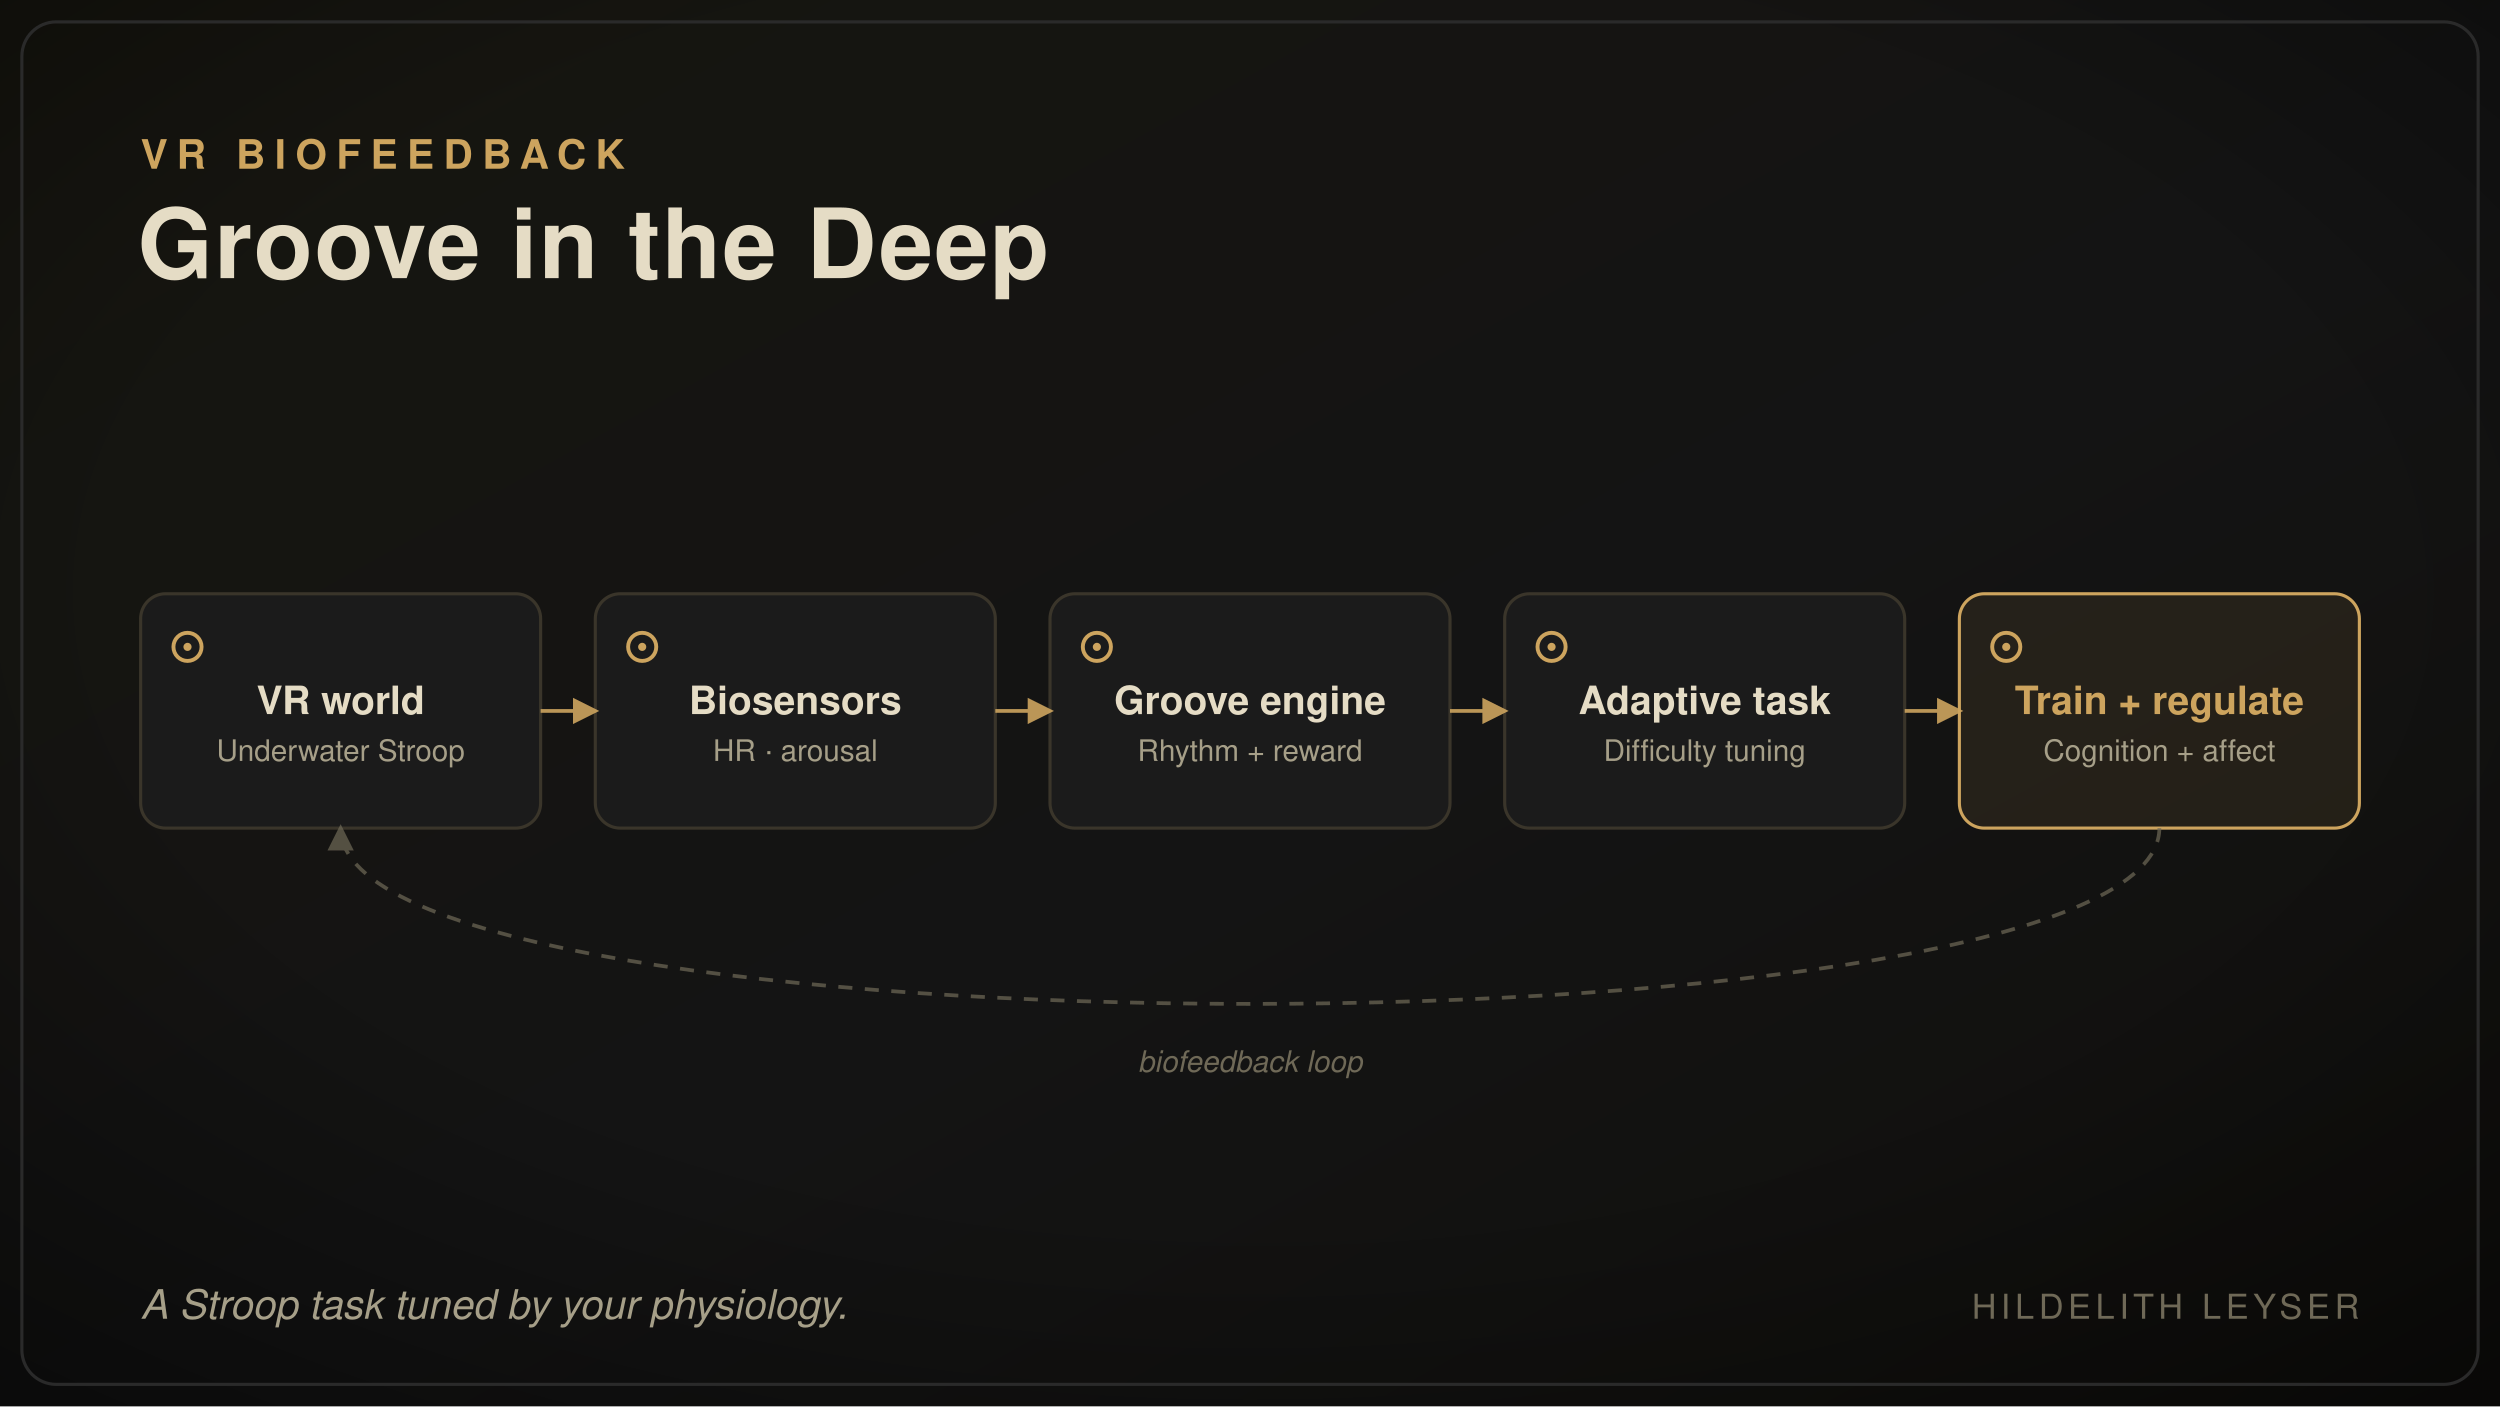
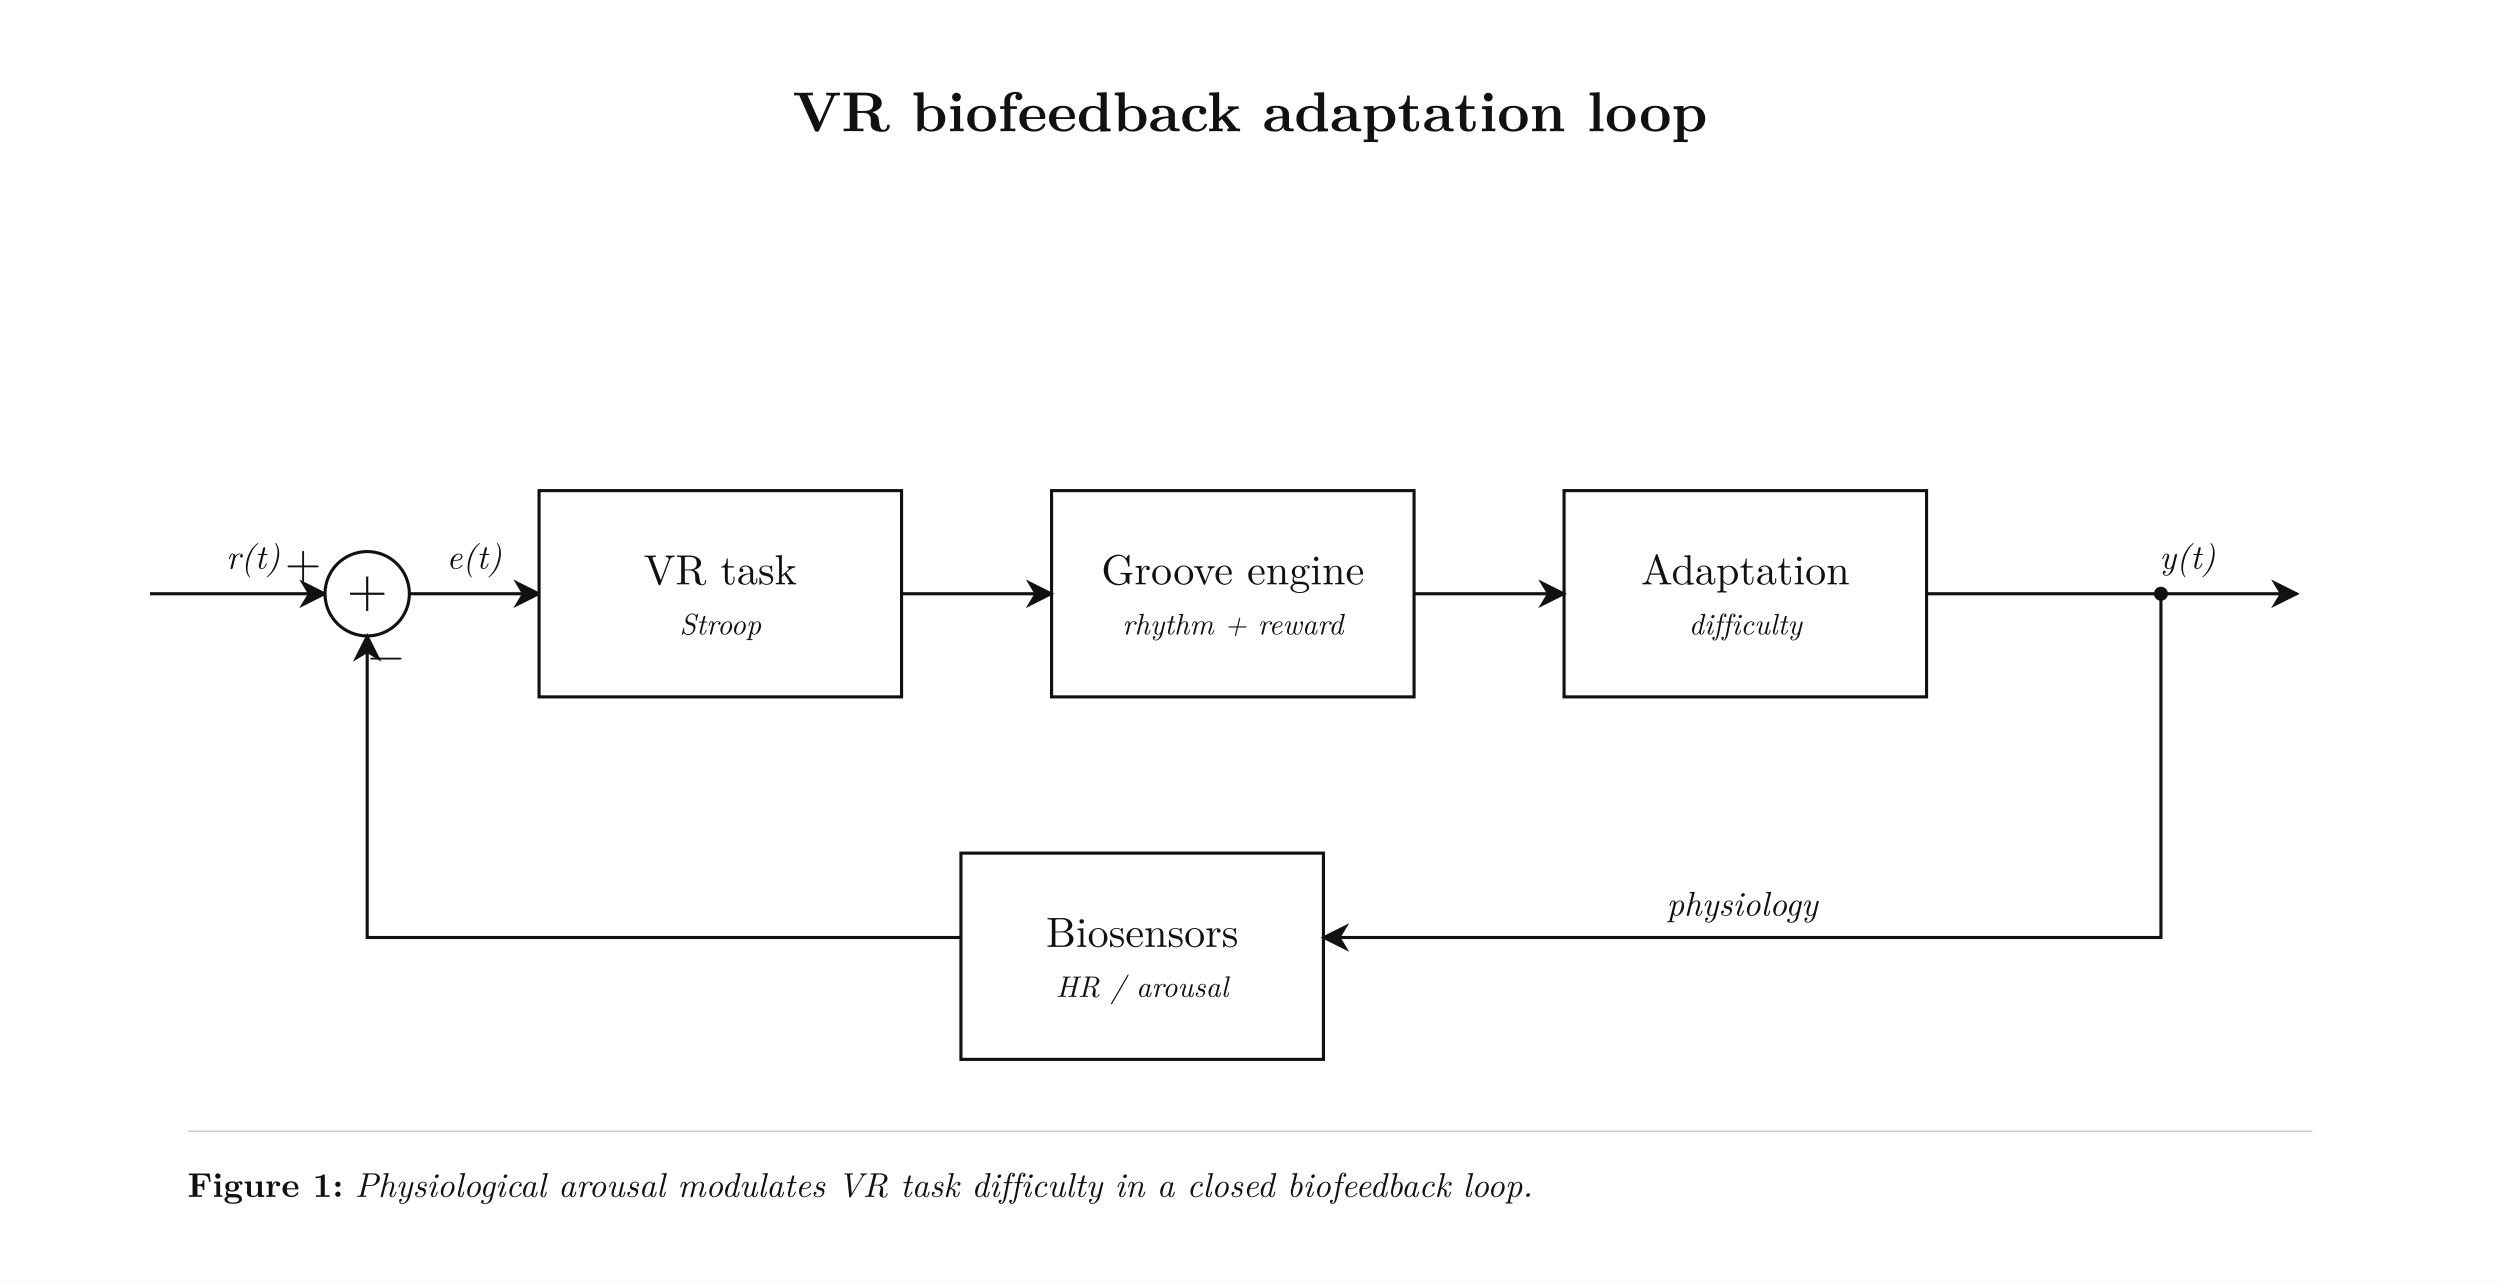
- <svg xmlns="http://www.w3.org/2000/svg" viewBox="0 0 1600 900" font-family="Verdana, 'Segoe UI', Helvetica, Arial, sans-serif">
+ <svg xmlns="http://www.w3.org/2000/svg" viewBox="0 0 1600 820" font-family="'Latin Modern Roman','CMU Serif',Georgia,'Times New Roman',serif">
  <defs>
-     <linearGradient id="bg" x1="0" y1="0" x2="1" y2="1">
-       <stop offset="0" stop-color="#16150f" />
-       <stop offset="0.55" stop-color="#141414" />
-       <stop offset="1" stop-color="#100f0c" />
-     </linearGradient>
-     <linearGradient id="goldg" x1="0" y1="0" x2="1" y2="1">
-       <stop offset="0" stop-color="#E7C988" />
-       <stop offset="1" stop-color="#B6863F" />
-     </linearGradient>
-     <radialGradient id="vig" cx="0.5" cy="0.42" r="0.75">
-       <stop offset="0.6" stop-color="#000000" stop-opacity="0" />
-       <stop offset="1" stop-color="#000000" stop-opacity="0.45" />
-     </radialGradient>
-     <marker id="arrow" viewBox="0 0 10 10" refX="8.5" refY="5" markerWidth="7" markerHeight="7" orient="auto-start-reverse">
-       <path d="M0,0 L10,5 L0,10 z" fill="#CDA45E" />
-     </marker>
-     <marker id="arrowf" viewBox="0 0 10 10" refX="8.5" refY="5" markerWidth="7" markerHeight="7" orient="auto-start-reverse">
-       <path d="M0,0 L10,5 L0,10 z" fill="#6f6957" />
+     <marker id="ah" viewBox="0 0 12 12" refX="10" refY="6" markerWidth="11" markerHeight="11" orient="auto-start-reverse">
+       <path d="M1,1 L11,6 L1,11 L4,6 z" fill="#111111" />
    </marker>
  </defs>
-   <rect width="1600" height="900" fill="url(#bg)" />
-   <rect width="1600" height="900" fill="url(#vig)" />
-   <rect x="14" y="14" width="1572" height="872" rx="22" fill="none" stroke="#2a2a2a" stroke-width="2" />
-   <text x="90" y="108" fill="#CDA45E" font-size="26" letter-spacing="6" font-weight="bold">VR BIOFEEDBACK</text>
-   <text x="88" y="178" fill="#E5DCC5" font-size="62" letter-spacing="1" font-weight="bold">Groove in the Deep</text>
-   <g>
-     <rect x="90" y="380" width="256" height="150" rx="16" fill="#1b1b1b" stroke="#3a352a" stroke-width="2" />
-     <circle cx="120" cy="414" r="9" fill="none" stroke="#CDA45E" stroke-width="2.5" />
-     <circle cx="120" cy="414" r="2.6" fill="#CDA45E" />
-     <text x="218" y="457" fill="#E5DCC5" font-size="25" font-weight="bold" text-anchor="middle">VR world</text>
-     <text x="218" y="487" fill="#A69F88" font-size="19" text-anchor="middle">Underwater Stroop</text>
-   </g>
-   <g>
-     <rect x="381" y="380" width="256" height="150" rx="16" fill="#1b1b1b" stroke="#3a352a" stroke-width="2" />
-     <circle cx="411" cy="414" r="9" fill="none" stroke="#CDA45E" stroke-width="2.5" />
-     <circle cx="411" cy="414" r="2.6" fill="#CDA45E" />
-     <text x="509" y="457" fill="#E5DCC5" font-size="25" font-weight="bold" text-anchor="middle">Biosensors</text>
-     <text x="509" y="487" fill="#A69F88" font-size="19" text-anchor="middle">HR · arousal</text>
-   </g>
-   <g>
-     <rect x="672" y="380" width="256" height="150" rx="16" fill="#1b1b1b" stroke="#3a352a" stroke-width="2" />
-     <circle cx="702" cy="414" r="9" fill="none" stroke="#CDA45E" stroke-width="2.5" />
-     <circle cx="702" cy="414" r="2.6" fill="#CDA45E" />
-     <text x="800" y="457" fill="#E5DCC5" font-size="25" font-weight="bold" text-anchor="middle">Groove engine</text>
-     <text x="800" y="487" fill="#A69F88" font-size="19" text-anchor="middle">Rhythm + reward</text>
-   </g>
-   <g>
-     <rect x="963" y="380" width="256" height="150" rx="16" fill="#1b1b1b" stroke="#3a352a" stroke-width="2" />
-     <circle cx="993" cy="414" r="9" fill="none" stroke="#CDA45E" stroke-width="2.5" />
-     <circle cx="993" cy="414" r="2.6" fill="#CDA45E" />
-     <text x="1091" y="457" fill="#E5DCC5" font-size="25" font-weight="bold" text-anchor="middle">Adaptive task</text>
-     <text x="1091" y="487" fill="#A69F88" font-size="19" text-anchor="middle">Difficulty tuning</text>
-   </g>
-   <g>
-     <rect x="1254" y="380" width="256" height="150" rx="16" fill="rgba(205,164,94,0.10)" stroke="#CDA45E" stroke-width="2" />
-     <circle cx="1284" cy="414" r="9" fill="none" stroke="#CDA45E" stroke-width="2.5" />
-     <circle cx="1284" cy="414" r="2.6" fill="#CDA45E" />
-     <text x="1382" y="457" fill="#CDA45E" font-size="25" font-weight="bold" text-anchor="middle">Train + regulate</text>
-     <text x="1382" y="487" fill="#A69F88" font-size="19" text-anchor="middle">Cognition + affect</text>
-   </g>
-   <path d="M346,455 C416,455 311,455 381,455" fill="none" stroke="#CDA45E" stroke-width="2.4" opacity="0.9" marker-end="url(#arrow)" />
-   <path d="M637,455 C707,455 602,455 672,455" fill="none" stroke="#CDA45E" stroke-width="2.4" opacity="0.9" marker-end="url(#arrow)" />
-   <path d="M928,455 C998,455 893,455 963,455" fill="none" stroke="#CDA45E" stroke-width="2.4" opacity="0.9" marker-end="url(#arrow)" />
-   <path d="M1219,455 C1289,455 1184,455 1254,455" fill="none" stroke="#CDA45E" stroke-width="2.4" opacity="0.9" marker-end="url(#arrow)" />
-   <path d="M1382,530 C1382,680 218,680 218,530" fill="none" stroke="#6f6957" stroke-width="2.4" stroke-dasharray="9 8" opacity="0.7" marker-end="url(#arrowf)" />
-   <text x="800" y="686" fill="#6f6957" font-size="19" text-anchor="middle" font-style="italic">biofeedback loop</text>
-   <text x="90" y="844" fill="#A69F88" font-size="26" font-style="italic">A Stroop task tuned by your physiology.</text>
-   <text x="1510" y="844" fill="#6f6957" font-size="22" text-anchor="end" letter-spacing="3">HILDELITH LEYSER</text>
+   <rect width="1600" height="820" fill="#ffffff" />
+   <text x="800" y="84" font-size="36" font-weight="bold" text-anchor="middle" fill="#111111">VR biofeedback adaptation loop</text>
+   <path d="M96,380 L208,380" fill="none" stroke="#111111" stroke-width="2" marker-end="url(#ah)" />
+   <text x="162" y="364" font-size="22" font-style="italic" text-anchor="middle" fill="#111111">r(t)</text>
+   <circle cx="235" cy="380" r="27" fill="#ffffff" stroke="#111111" stroke-width="2" />
+   <line x1="224" y1="380" x2="246" y2="380" stroke="#111111" stroke-width="1.4" />
+   <line x1="235" y1="369" x2="235" y2="391" stroke="#111111" stroke-width="1.4" />
+   <text x="194" y="370" font-size="30" text-anchor="middle" fill="#111111">+</text>
+   <text x="247" y="429" font-size="30" text-anchor="middle" fill="#111111">−</text>
+   <path d="M262,380 L345,380" fill="none" stroke="#111111" stroke-width="2" marker-end="url(#ah)" />
+   <text x="303.5" y="364" font-size="22" font-style="italic" text-anchor="middle" fill="#111111">e(t)</text>
+   <rect x="345" y="314" width="232" height="132" fill="#ffffff" stroke="#111111" stroke-width="2" />
+   <text x="461" y="374" font-size="27" text-anchor="middle" fill="#111111">VR task</text>
+   <text x="461" y="406" font-size="19" font-style="italic" text-anchor="middle" fill="#111111">Stroop</text>
+   <rect x="673" y="314" width="232" height="132" fill="#ffffff" stroke="#111111" stroke-width="2" />
+   <text x="789" y="374" font-size="27" text-anchor="middle" fill="#111111">Groove engine</text>
+   <text x="789" y="406" font-size="19" font-style="italic" text-anchor="middle" fill="#111111">rhythm + reward</text>
+   <rect x="1001" y="314" width="232" height="132" fill="#ffffff" stroke="#111111" stroke-width="2" />
+   <text x="1117" y="374" font-size="27" text-anchor="middle" fill="#111111">Adaptation</text>
+   <text x="1117" y="406" font-size="19" font-style="italic" text-anchor="middle" fill="#111111">difficulty</text>
+   <path d="M577,380 L673,380" fill="none" stroke="#111111" stroke-width="2" marker-end="url(#ah)" />
+   <path d="M905,380 L1001,380" fill="none" stroke="#111111" stroke-width="2" marker-end="url(#ah)" />
+   <path d="M1233,380 L1470,380" fill="none" stroke="#111111" stroke-width="2" marker-end="url(#ah)" />
+   <text x="1400" y="364" font-size="22" font-style="italic" text-anchor="middle" fill="#111111">y(t)</text>
+   <circle cx="1383" cy="380" r="4.5" fill="#111111" />
+   <rect x="615" y="546" width="232" height="132" fill="#ffffff" stroke="#111111" stroke-width="2" />
+   <text x="731" y="606" font-size="27" text-anchor="middle" fill="#111111">Biosensors</text>
+   <text x="731" y="638" font-size="19" font-style="italic" text-anchor="middle" fill="#111111">HR / arousal</text>
+   <path d="M1383,380 L1383,600 L847,600" fill="none" stroke="#111111" stroke-width="2" marker-end="url(#ah)" />
+   <path d="M615,600 L235,600 L235,407" fill="none" stroke="#111111" stroke-width="2" marker-end="url(#ah)" />
+   <text x="1115" y="586" font-size="22" font-style="italic" text-anchor="middle" fill="#111111">physiology</text>
+   <line x1="120" y1="724" x2="1480" y2="724" stroke="#cccccc" stroke-width="1" />
+   <text x="120" y="766" font-size="22" fill="#111111">
+     <tspan font-weight="bold">Figure 1:</tspan>
+     <tspan font-style="italic">Physiological arousal modulates VR task difficulty in a closed biofeedback loop.</tspan>
+   </text>
</svg>
